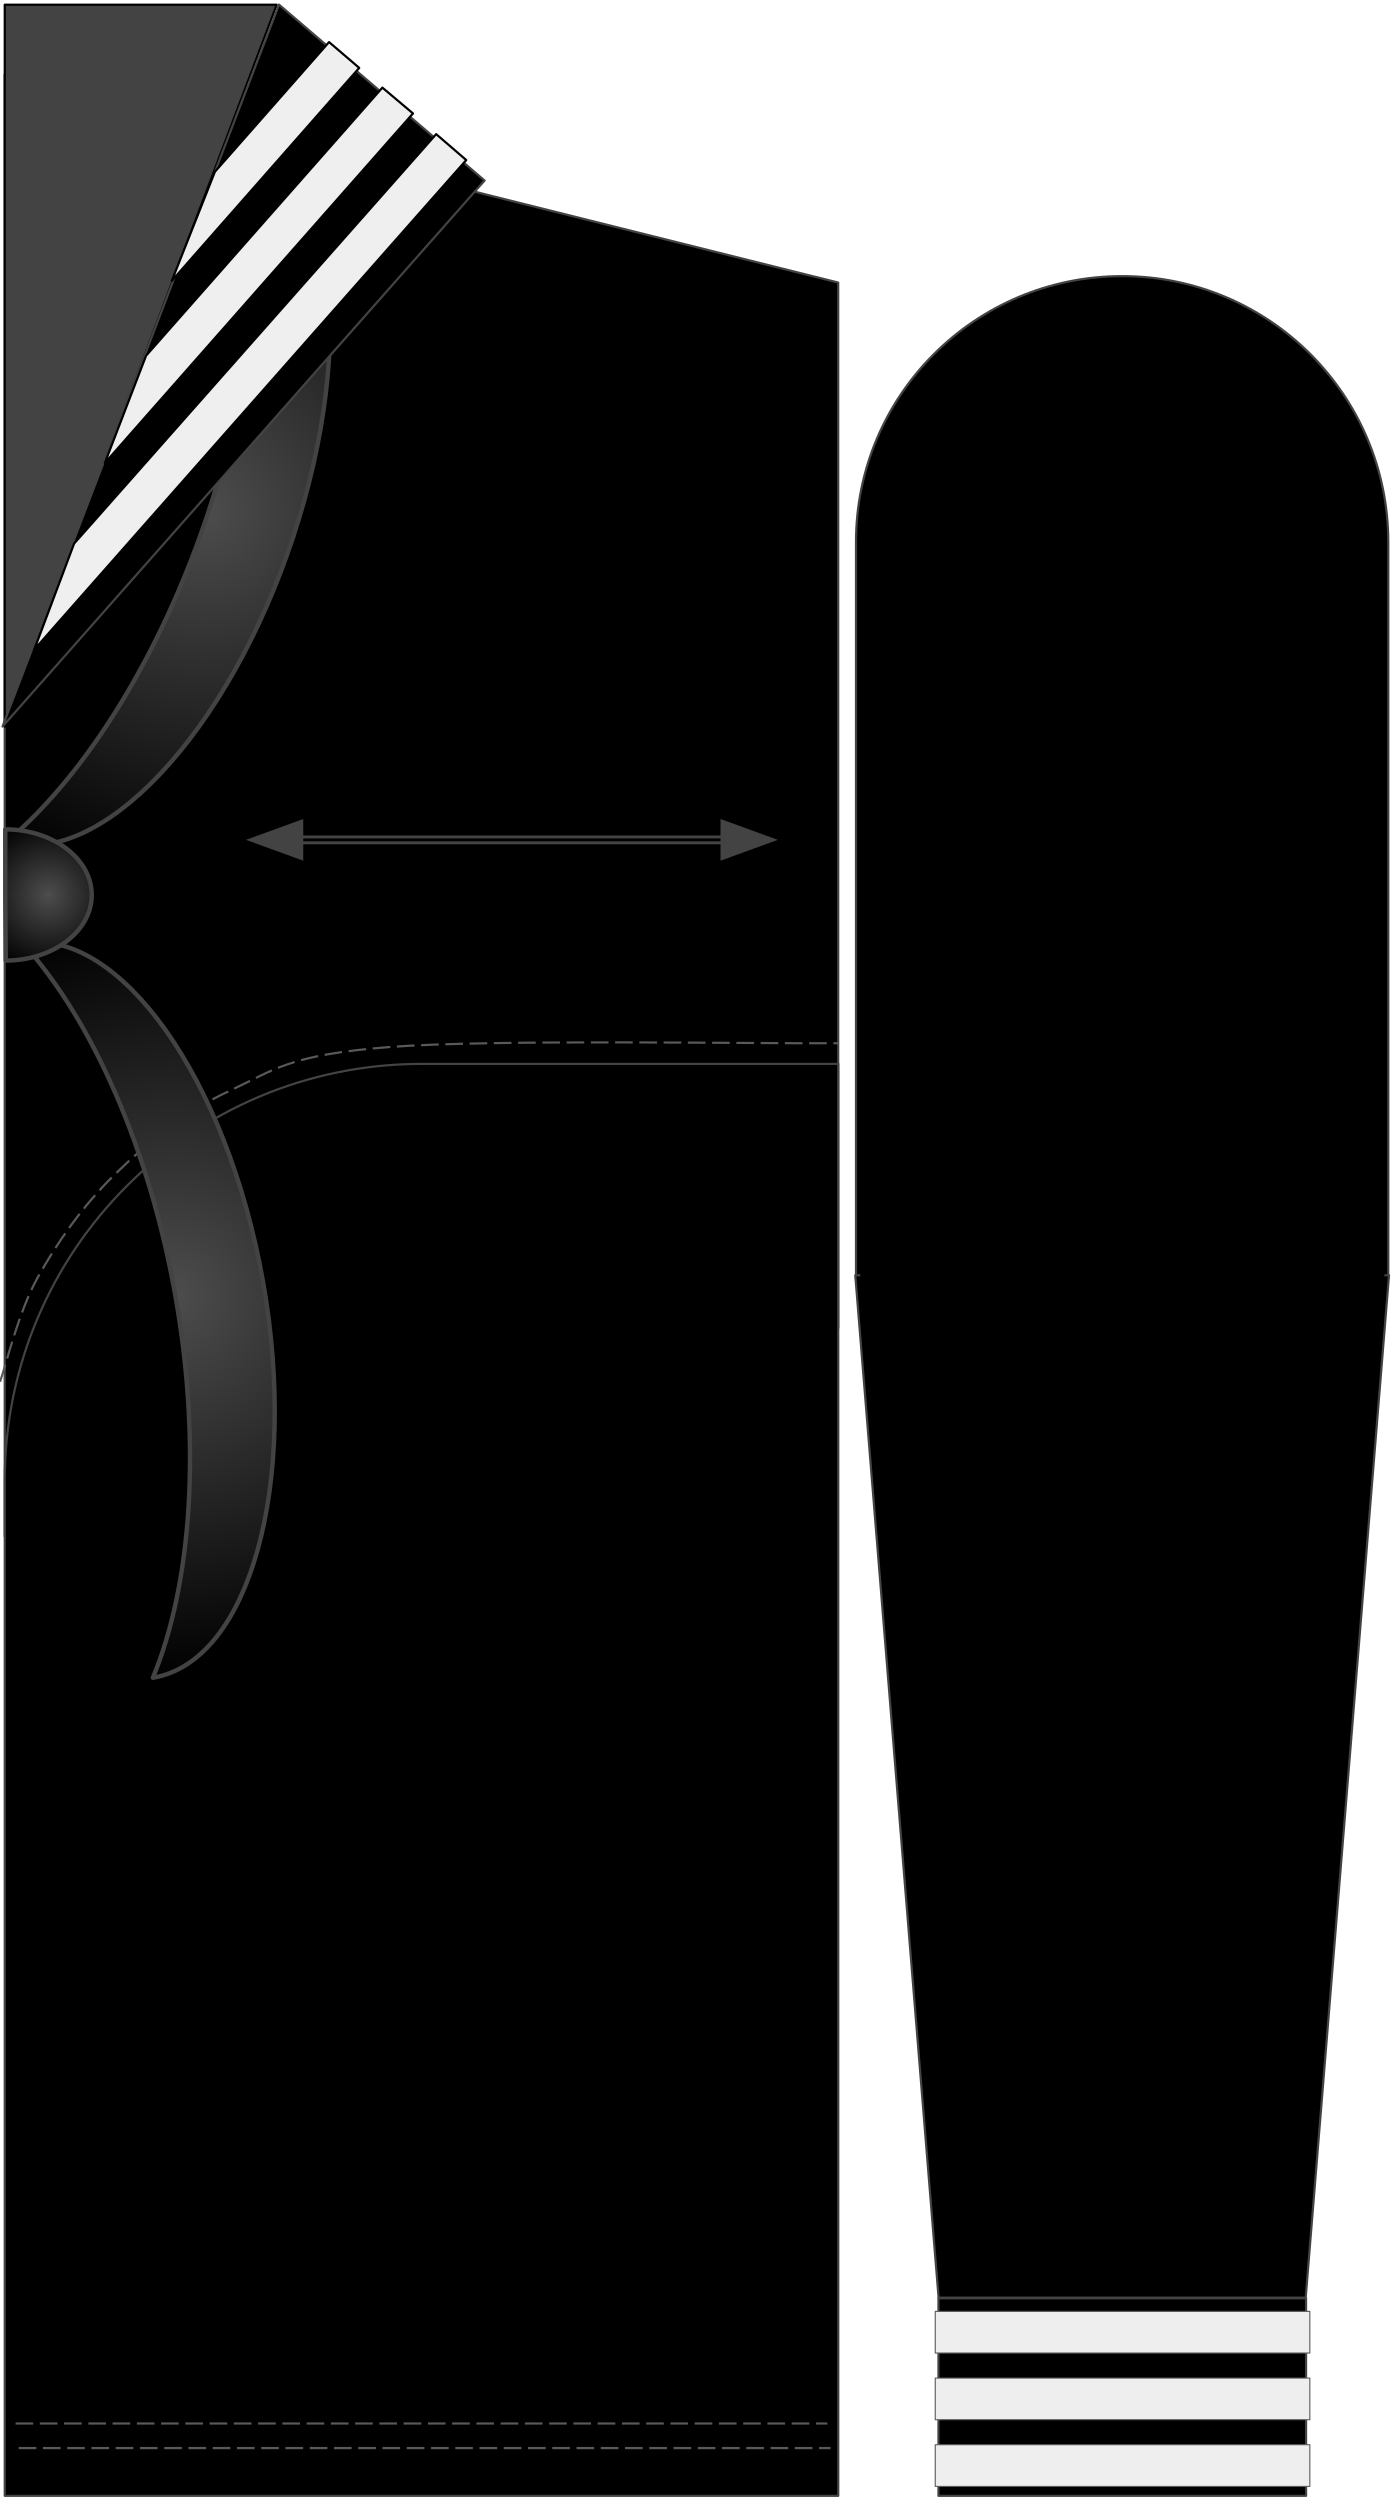
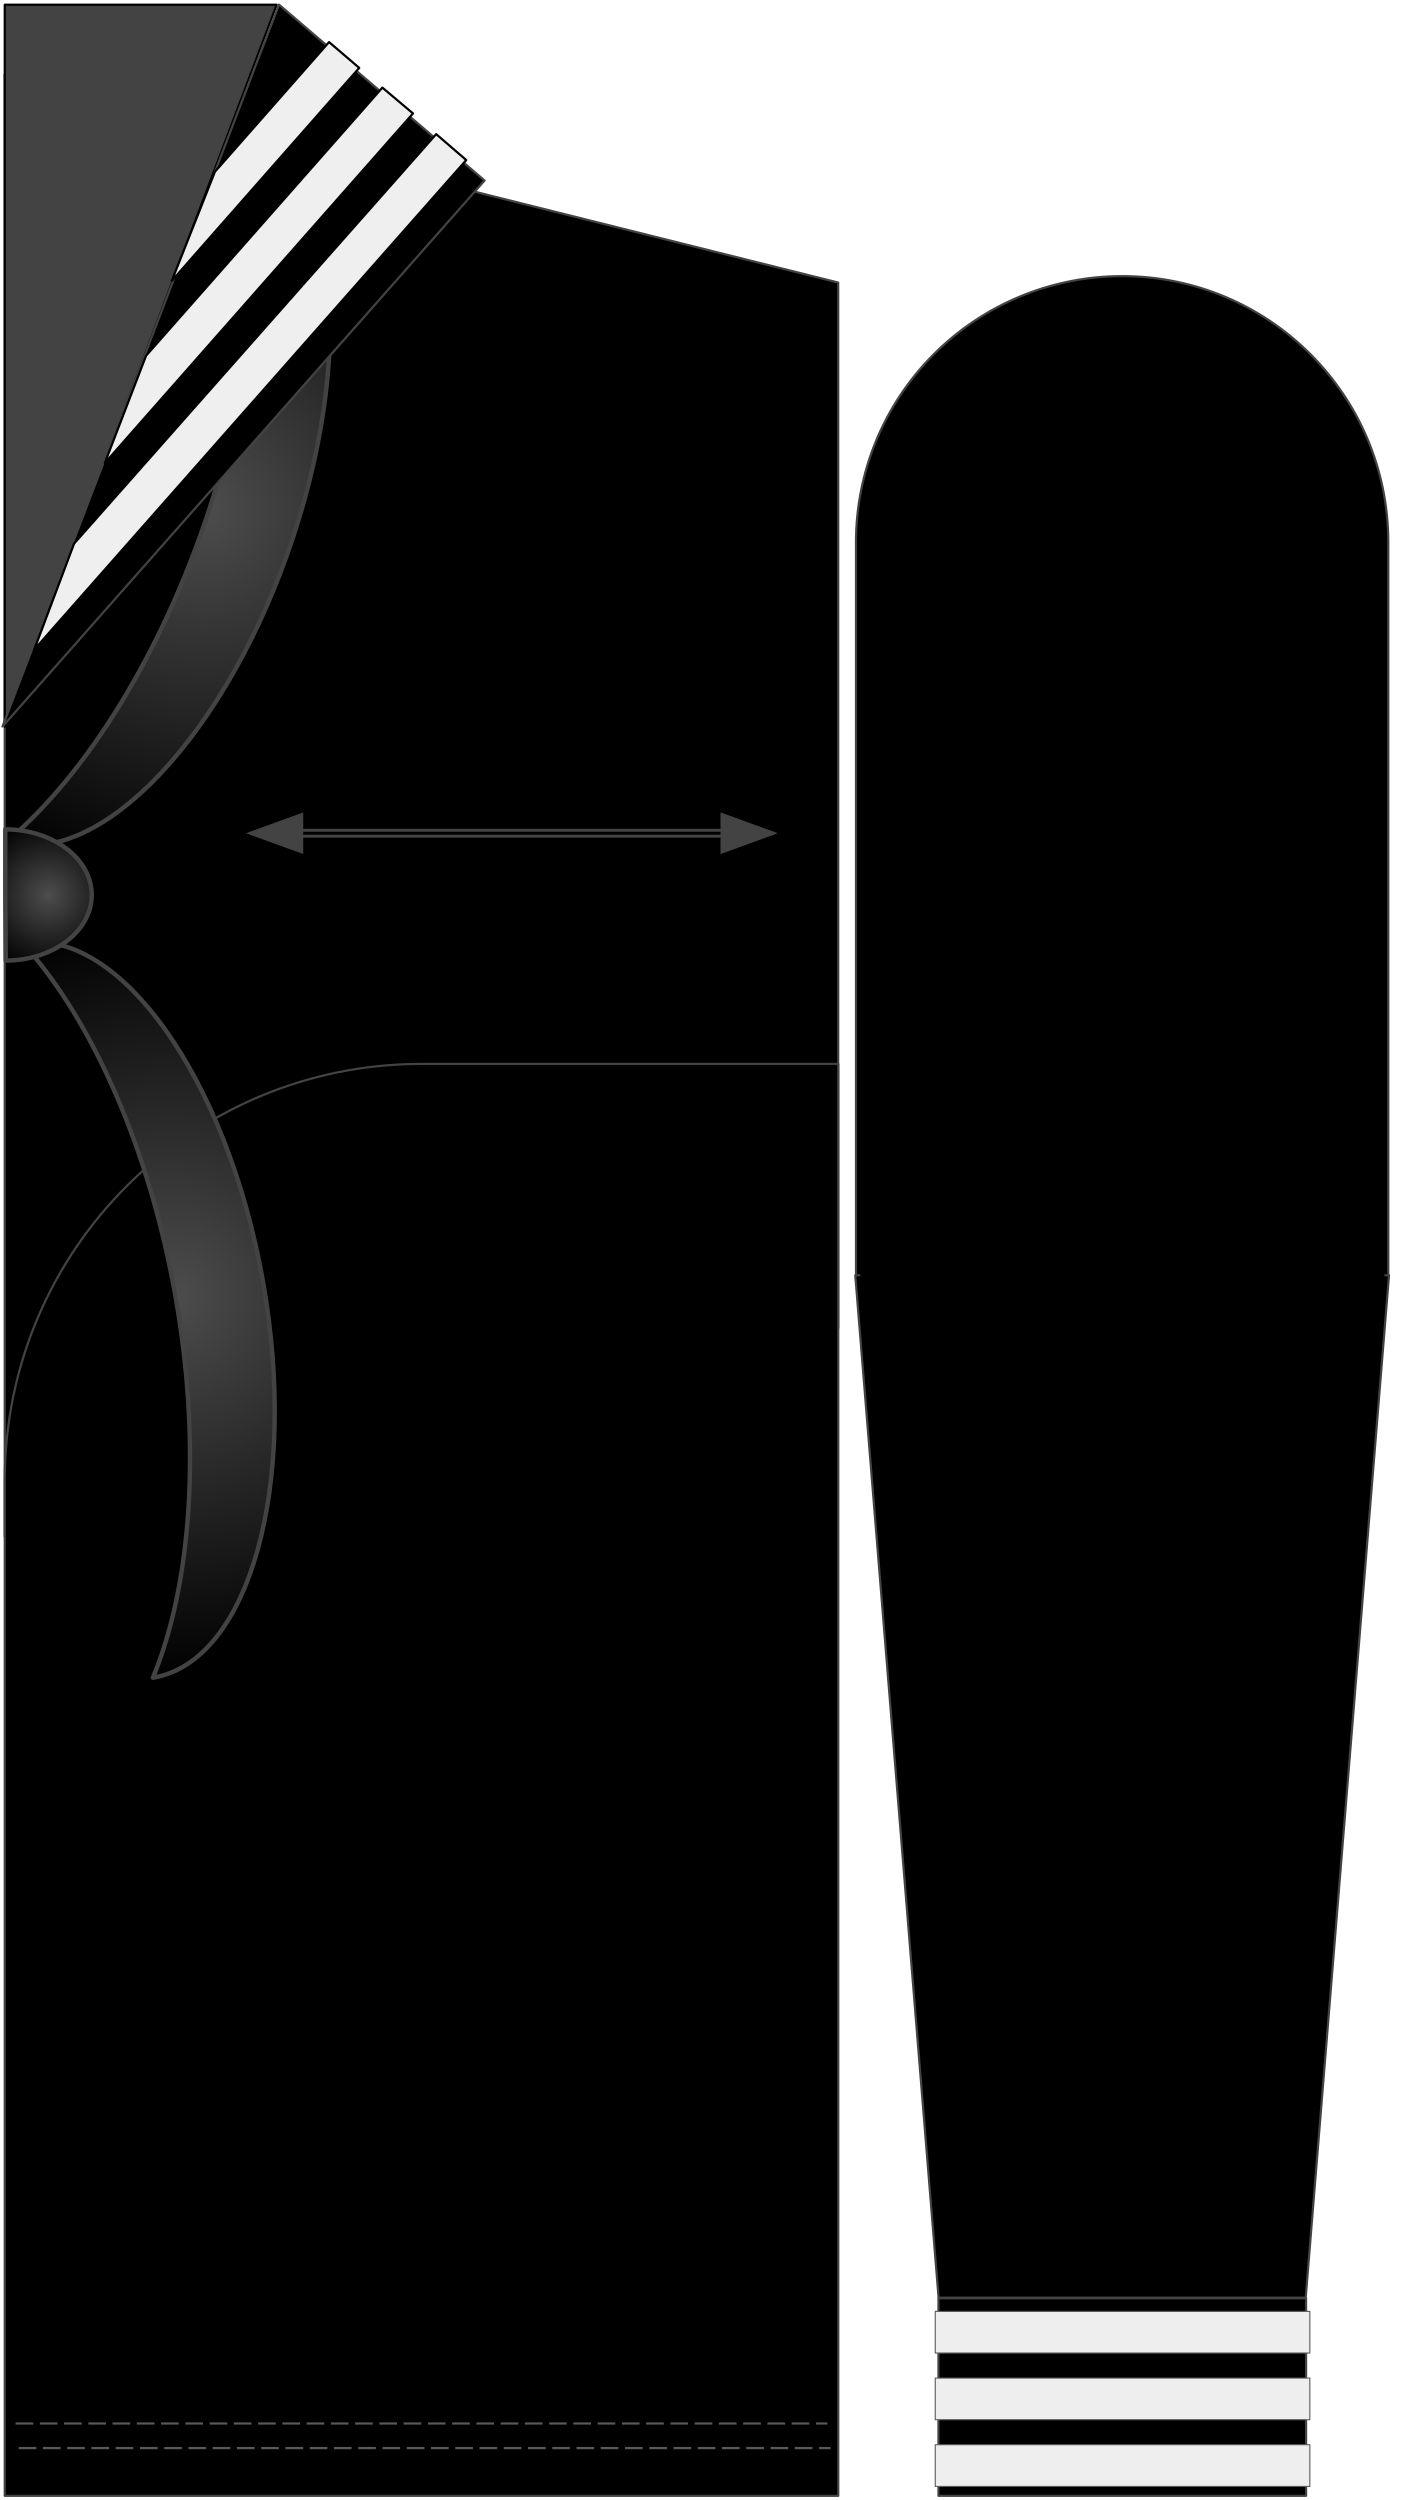
- <svg xmlns="http://www.w3.org/2000/svg" viewBox="0 0 1260.95 2267.717" fill="none" stroke-linecap="square" stroke-miterlimit="10">
-   <clipPath id="a">
-     <path d="M0 0h1285.04v2267.717H0z" />
+ <svg xmlns="http://www.w3.org/2000/svg" version="1.1" viewBox="0.0 0.0 1285.039 2267.717" fill="none" stroke="none" stroke-linecap="square" stroke-miterlimit="10">
+   <clipPath id="h61c32669db45a1c_7_5689.0">
+     <path d="m0 0l1285.039 0l0 2267.717l-1285.039 0l0 -2267.717z" clip-rule="nonzero" />
  </clipPath>
-   <g clip-path="url(#a)">
-     <path d="M0 0h1285.04v2267.717H0zm223.062 761.818H705.55" />
-     <path stroke="#434343" stroke-width=".667" stroke-linejoin="round" stroke-linecap="butt" d="M235.062 761.151H693.55m-458.488 1.334H693.55" />
-     <path fill="#434343" stroke="#434343" stroke-width="2" stroke-linecap="butt" d="m235.062 758.515-9.077 3.303 9.077 3.303zm458.488 6.606 9.076-3.303-9.076-3.303z" fill-rule="evenodd" />
-     <path fill="#000" d="m4.263 67.307 756.063 189.016v948.267L4.263 1393.606z" fill-rule="evenodd" />
-     <path stroke="#434343" stroke-width="2" stroke-linejoin="round" stroke-linecap="butt" d="m4.263 67.307 756.063 189.016v948.267L4.263 1393.606z" />
-     <path fill="#000" d="M382.34 965.057h378.032v1298.866H4.309v-920.835c0-208.781 169.25-378.032 378.031-378.032" fill-rule="evenodd" />
-     <path stroke="#434343" stroke-width="2" stroke-linejoin="round" stroke-linecap="butt" d="M382.34 965.057h378.032v1298.866H4.309v-920.835c0-208.781 169.25-378.032 378.031-378.032z" />
-     <path fill="#434343" d="M4.309 4.266v654.93L251.017 4.265z" fill-rule="evenodd" />
-     <path stroke="#000" stroke-width="2" stroke-linejoin="round" stroke-linecap="butt" d="M4.309 4.266v654.93L251.017 4.265z" />
+   <g clip-path="url(#h61c32669db45a1c_7_5689.0)">
+     <path fill="#000000" fill-opacity="0.0" d="m0 0l1285.039 0l0 2267.717l-1285.039 0z" fill-rule="evenodd" />
+     <path fill="#000000" fill-opacity="0.0" d="m223.062 761.818l482.488 0" fill-rule="evenodd" />
+     <path stroke="#434343" stroke-width="0.667" stroke-linejoin="round" stroke-linecap="butt" d="m235.062 761.151l458.488 0" fill-rule="nonzero" />
+     <path stroke="#434343" stroke-width="0.667" stroke-linejoin="round" stroke-linecap="butt" d="m235.062 762.485l458.488 0" fill-rule="nonzero" />
+     <path fill="#434343" stroke="#434343" stroke-width="2.0" stroke-linecap="butt" d="m235.062 758.514l-9.076 3.303l9.076 3.303z" fill-rule="evenodd" />
+     <path fill="#434343" stroke="#434343" stroke-width="2.0" stroke-linecap="butt" d="m693.55 765.121l9.076 -3.303l-9.076 -3.303z" fill-rule="evenodd" />
+     <path fill="#000000" d="m4.263 67.307l756.063 189.016l0 948.268l-756.063 189.016z" fill-rule="evenodd" />
+     <path stroke="#434343" stroke-width="2.0" stroke-linejoin="round" stroke-linecap="butt" d="m4.263 67.307l756.063 189.016l0 948.268l-756.063 189.016z" fill-rule="evenodd" />
+     <path fill="#000000" d="m382.34 965.057l378.031 0l0 0l0 1298.866l-756.063 0l0 -920.835c0 -208.781 169.25 -378.031 378.031 -378.031z" fill-rule="evenodd" />
+     <path stroke="#434343" stroke-width="2.0" stroke-linejoin="round" stroke-linecap="butt" d="m382.34 965.057l378.031 0l0 0l0 1298.866l-756.063 0l0 -920.835c0 -208.781 169.25 -378.031 378.031 -378.031z" fill-rule="evenodd" />
+     <path fill="#434343" d="m4.309 4.266l0 654.929l246.709 -654.929z" fill-rule="evenodd" />
+     <path stroke="#000000" stroke-width="2.0" stroke-linejoin="round" stroke-linecap="butt" d="m4.309 4.266l0 654.929l246.709 -654.929z" fill-rule="evenodd" />
    <defs>
-       <radialGradient id="b" gradientUnits="userSpaceOnUse" gradientTransform="rotate(196.811)scale(19.13144)" spreadMethod="pad" cx="-16.264" cy="-20.33" fx="-16.264" fy="-20.33" r="18.314">
-         <stop offset="0" stop-color="#4d4d4d" />
-         <stop offset="1" />
+       <radialGradient id="h61c32669db45a1c_7_5689.1" gradientUnits="userSpaceOnUse" gradientTransform="matrix(-18.3138 -5.533234 5.533234 -18.3138 0.0 0.0)" spreadMethod="pad" cx="-16.264" cy="-20.33" fx="-16.264" fy="-20.33" r="18.314">
+         <stop offset="0.0" stop-color="#4d4d4d" />
+         <stop offset="1.0" stop-color="#000000" />
      </radialGradient>
    </defs>
-     <path fill="url(#b)" d="M219.162 117.325c84.747 25.606 105.751 190.978 46.913 369.37C207.237 665.088 90.838 788.946 6.091 763.341c73.449-61.659 141.344-172.74 183.26-299.827s52.96-255.344 29.81-346.189" fill-rule="evenodd" />
-     <path stroke="#434343" stroke-width="4" stroke-linejoin="round" stroke-linecap="butt" d="M219.162 117.325c84.747 25.606 105.751 190.978 46.913 369.37C207.237 665.088 90.838 788.946 6.091 763.341c73.449-61.659 141.344-172.74 183.26-299.827s52.96-255.344 29.81-346.189z" />
-     <path fill="#000" d="M4.987 803.874c6.772.022 12.239 3.595 12.222 7.988s-5.512 7.949-12.284 7.949v-7.969z" fill-rule="evenodd" />
-     <path stroke="#434343" stroke-width="2" stroke-linejoin="round" stroke-linecap="butt" d="M4.987 803.874c6.772.022 12.239 3.595 12.222 7.988s-5.512 7.949-12.284 7.949v-7.969z" />
-     <path fill="#000" d="M439.556 163.751 2.287 659.01 253.088 4.2z" fill-rule="evenodd" />
-     <path stroke="#434343" stroke-width="2" stroke-linejoin="round" stroke-linecap="butt" d="M439.556 163.751 2.287 659.01 253.088 4.2z" />
-     <path fill="#efefef" d="M31.16 589.105 422.93 145.19l-27.295-23.516L67.222 493.067z" fill-rule="evenodd" />
-     <path stroke="#000" stroke-width="2" stroke-linejoin="round" stroke-linecap="butt" d="M31.16 589.105 422.93 145.19l-27.295-23.516L67.222 493.067z" />
-     <path fill="#efefef" d="m95.1 419.99 279.523-317.086-27.779-23.43L132.52 322.602z" fill-rule="evenodd" />
-     <path stroke="#000" stroke-width="2" stroke-linejoin="round" stroke-linecap="butt" d="m95.1 419.99 279.523-317.086-27.779-23.43L132.52 322.602z" />
-     <path fill="#efefef" d="M155.821 254.736 325.845 61.59l-27.378-23.418-103.506 117.614z" fill-rule="evenodd" />
-     <path stroke="#000" stroke-width="2" stroke-linejoin="round" stroke-linecap="butt" d="M155.821 254.736 325.845 61.59l-27.378-23.418-103.506 117.614z" />
-     <path d="M0 1253.39c5.65-15.678 16.574-62.756 33.898-94.068 17.323-31.312 41.044-65.528 70.042-93.806 28.997-28.278 62.398-56.567 103.942-75.86 41.544-19.295 53.202-32.678 145.32-39.904 92.118-7.225 339.49-2.874 407.389-3.448" />
-     <path stroke="#595959" stroke-width="2" stroke-linejoin="round" stroke-linecap="butt" stroke-dasharray="16.0,6.0" d="M0 1253.39c5.65-15.678 16.574-62.756 33.898-94.068 17.323-31.312 41.044-65.528 70.042-93.806 28.997-28.278 62.398-56.567 103.942-75.86 41.544-19.295 53.202-32.678 145.32-39.904 92.118-7.225 339.49-2.874 407.389-3.448" />
+     <path fill="url(#h61c32669db45a1c_7_5689.1)" d="m219.162 117.325c84.747 25.605 105.751 190.978 46.913 369.37c-58.838 178.392 -175.237 302.251 -259.984 276.646c73.449 -61.659 141.344 -172.74 183.26 -299.827c41.916 -127.086 52.961 -255.344 29.811 -346.189z" fill-rule="evenodd" />
+     <path stroke="#434343" stroke-width="4.0" stroke-linejoin="round" stroke-linecap="butt" d="m219.162 117.325c84.747 25.605 105.751 190.978 46.913 369.37c-58.838 178.392 -175.237 302.251 -259.984 276.646c73.449 -61.659 141.344 -172.74 183.26 -299.827c41.916 -127.086 52.961 -255.344 29.811 -346.189z" fill-rule="evenodd" />
+     <path fill="#000000" d="m4.987 803.874c6.772 0.022 12.239 3.595 12.222 7.988c-0.017 4.393 -5.512 7.948 -12.283 7.948l0 -7.969z" fill-rule="evenodd" />
+     <path stroke="#434343" stroke-width="2.0" stroke-linejoin="round" stroke-linecap="butt" d="m4.987 803.874c6.772 0.022 12.239 3.595 12.222 7.988c-0.017 4.393 -5.512 7.948 -12.283 7.948l0 -7.969z" fill-rule="evenodd" />
+     <path fill="#000000" d="m439.556 163.751l-437.269 495.258l250.801 -654.809z" fill-rule="evenodd" />
+     <path stroke="#434343" stroke-width="2.0" stroke-linejoin="round" stroke-linecap="butt" d="m439.556 163.751l-437.269 495.258l250.801 -654.809z" fill-rule="evenodd" />
+     <path fill="#efefef" d="m31.16 589.105l391.772 -443.915l-27.295 -23.516l-328.414 371.393z" fill-rule="evenodd" />
+     <path stroke="#000000" stroke-width="2.0" stroke-linejoin="round" stroke-linecap="butt" d="m31.16 589.105l391.772 -443.915l-27.295 -23.516l-328.414 371.393z" fill-rule="evenodd" />
+     <path fill="#efefef" d="m95.101 419.989l279.523 -317.085l-27.779 -23.43l-214.324 243.129z" fill-rule="evenodd" />
+     <path stroke="#000000" stroke-width="2.0" stroke-linejoin="round" stroke-linecap="butt" d="m95.101 419.989l279.523 -317.085l-27.779 -23.43l-214.324 243.129z" fill-rule="evenodd" />
+     <path fill="#efefef" d="m155.821 254.736l170.024 -193.146l-27.377 -23.418l-103.506 117.614z" fill-rule="evenodd" />
+     <path stroke="#000000" stroke-width="2.0" stroke-linejoin="round" stroke-linecap="butt" d="m155.821 254.736l170.024 -193.146l-27.377 -23.418l-103.506 117.614z" fill-rule="evenodd" />
    <defs>
-       <radialGradient id="c" gradientUnits="userSpaceOnUse" gradientTransform="rotate(-9.396)scale(-18.78822 18.78822)" spreadMethod="pad" cx="1.962" cy="63.11" fx="1.962" fy="63.11" r="18.536">
-         <stop offset="0" stop-color="#4d4d4d" />
-         <stop offset="1" />
+       <radialGradient id="h61c32669db45a1c_7_5689.2" gradientUnits="userSpaceOnUse" gradientTransform="matrix(-18.53615 3.067318 3.067318 18.53615 0.0 0.0)" spreadMethod="pad" cx="1.962" cy="63.11" fx="1.962" fy="63.11" r="18.536">
+         <stop offset="0.0" stop-color="#4d4d4d" />
+         <stop offset="1.0" stop-color="#000000" />
      </radialGradient>
    </defs>
-     <path fill="url(#c)" d="M138.666 1521.856c87.774-14.524 132.497-175.47 99.89-359.48C205.95 978.365 108.362 840.969 20.588 855.494c63.961 70.375 115.275 188.942 138.504 320.031 23.228 131.09 15.661 259.4-20.426 346.331" fill-rule="evenodd" />
-     <path stroke="#434343" stroke-width="4" stroke-linejoin="round" stroke-linecap="butt" d="M138.666 1521.856c87.774-14.524 132.497-175.47 99.89-359.48C205.95 978.365 108.362 840.969 20.588 855.494c63.961 70.375 115.275 188.942 138.504 320.031 23.228 131.09 15.661 259.4-20.426 346.331z" />
+     <path fill="url(#h61c32669db45a1c_7_5689.2)" d="m138.666 1521.856c87.774 -14.525 132.496 -175.469 99.89 -359.48c-32.607 -184.011 -130.194 -321.407 -217.969 -306.882c63.961 70.375 115.275 188.942 138.504 320.031c23.229 131.089 15.662 259.4 -20.425 346.331z" fill-rule="evenodd" />
+     <path stroke="#434343" stroke-width="4.0" stroke-linejoin="round" stroke-linecap="butt" d="m138.666 1521.856c87.774 -14.525 132.496 -175.469 99.89 -359.48c-32.607 -184.011 -130.194 -321.407 -217.969 -306.882c63.961 70.375 115.275 188.942 138.504 320.031c23.229 131.089 15.662 259.4 -20.425 346.331z" fill-rule="evenodd" />
    <defs>
-       <radialGradient id="d" gradientUnits="userSpaceOnUse" gradientTransform="scale(-8.44363 8.44363)" spreadMethod="pad" cx="-5.21" cy="96.148" fx="-5.21" fy="96.148" r="8.444">
-         <stop offset="0" stop-color="#4d4d4d" />
-         <stop offset="1" />
+       <radialGradient id="h61c32669db45a1c_7_5689.3" gradientUnits="userSpaceOnUse" gradientTransform="matrix(-8.443626 0.0 0.0 8.443626 0.0 0.0)" spreadMethod="pad" cx="-5.21" cy="96.148" fx="-5.21" fy="96.148" r="8.444">
+         <stop offset="0.0" stop-color="#4d4d4d" />
+         <stop offset="1.0" stop-color="#000000" />
      </radialGradient>
    </defs>
-     <path fill="url(#d)" d="M5.22 871.367c43.248-.193 78.137-26.894 78.01-59.702s-35.223-59.352-78.472-59.352v59.527z" fill-rule="evenodd" />
-     <path stroke="#434343" stroke-width="4" stroke-linejoin="round" stroke-linecap="butt" d="M5.22 871.367c43.248-.193 78.137-26.894 78.01-59.702s-35.223-59.352-78.472-59.352v59.527z" />
-     <path d="M16.95 2220.609h736.441" />
-     <path stroke="#595959" stroke-width="2" stroke-linejoin="round" stroke-linecap="butt" stroke-dasharray="16.0,6.0" d="M16.95 2220.609h736.441" />
-     <path d="M14.126 2198.328h736.441" />
-     <path stroke="#595959" stroke-width="2" stroke-linejoin="round" stroke-linecap="butt" stroke-dasharray="16.0,6.0" d="M14.126 2198.328h736.441" />
-     <path d="M223.062 761.818H705.55" />
-     <path stroke="#434343" stroke-width="2.667" stroke-linejoin="round" stroke-linecap="butt" d="M271.062 759.151H657.55m-386.488 5.334H657.55" />
-     <path fill="#434343" stroke="#434343" stroke-width="8" stroke-linecap="butt" d="m271.062 748.604-36.305 13.214 36.305 13.214zm386.488 26.428 36.305-13.214-36.305-13.214z" fill-rule="evenodd" />
-     <path fill="#000" d="M1017.871 250.483A241.417 241.417 0 0 0 776.454 491.9v667.937q0 .003.004.004l482.83-.004a.004.004 0 0 0 .005-.004l-.004-667.933c0-133.33-108.086-241.417-241.418-241.417" fill-rule="evenodd" />
-     <path stroke="#434343" stroke-width="2" stroke-linejoin="round" stroke-linecap="butt" d="M1017.871 250.483A241.417 241.417 0 0 0 776.454 491.9v667.937q0 .003.004.004l482.83-.004a.004.004 0 0 0 .005-.004l-.004-667.933c0-133.33-108.086-241.417-241.418-241.417z" />
-     <path fill="#000" d="m1259.95 1156.787-75.572 927.37H851.365l-75.572-927.37z" fill-rule="evenodd" />
-     <path stroke="#434343" stroke-width="2" stroke-linejoin="round" stroke-linecap="butt" d="m1259.95 1156.787-75.572 927.37H851.365l-75.572-927.37z" />
-     <path d="M780.366 1157.16H1255.8" />
-     <path stroke="#000" stroke-width="8" stroke-linejoin="round" stroke-linecap="butt" d="M780.366 1157.16H1255.8" />
-     <path fill="#000" d="M851.27 2084.738h333.45v179.18H851.27z" fill-rule="evenodd" />
-     <path stroke="#434343" stroke-width="2" stroke-linejoin="round" stroke-linecap="butt" d="M851.27 2084.738h333.45v179.18H851.27z" />
-     <path fill="#eee" d="M848.353 2096.612h339.78v37.795h-339.78z" fill-rule="evenodd" />
-     <path stroke="#595959" stroke-linejoin="round" stroke-linecap="butt" d="M848.353 2096.612h339.78v37.795h-339.78z" />
-     <path fill="#eee" d="M848.353 2157.102h339.78v37.796h-339.78z" fill-rule="evenodd" />
-     <path stroke="#595959" stroke-linejoin="round" stroke-linecap="butt" d="M848.353 2157.102h339.78v37.796h-339.78z" />
-     <path fill="#eee" d="M848.353 2217.593h339.78v37.795h-339.78z" fill-rule="evenodd" />
-     <path stroke="#595959" stroke-linejoin="round" stroke-linecap="butt" d="M848.353 2217.593h339.78v37.795h-339.78z" />
+     <path fill="url(#h61c32669db45a1c_7_5689.3)" d="m5.22 871.367c43.248 -0.193 78.138 -26.894 78.01 -59.702c-0.127 -32.808 -35.223 -59.352 -78.472 -59.352l0 59.528z" fill-rule="evenodd" />
+     <path stroke="#434343" stroke-width="4.0" stroke-linejoin="round" stroke-linecap="butt" d="m5.22 871.367c43.248 -0.193 78.138 -26.894 78.01 -59.702c-0.127 -32.808 -35.223 -59.352 -78.472 -59.352l0 59.528z" fill-rule="evenodd" />
+     <path fill="#000000" fill-opacity="0.0" d="m16.95 2220.609l736.441 0" fill-rule="evenodd" />
+     <path stroke="#595959" stroke-width="2.0" stroke-linejoin="round" stroke-linecap="butt" stroke-dasharray="16.0,6.0" d="m16.95 2220.609l736.441 0" fill-rule="evenodd" />
+     <path fill="#000000" fill-opacity="0.0" d="m14.126 2198.328l736.441 0" fill-rule="evenodd" />
+     <path stroke="#595959" stroke-width="2.0" stroke-linejoin="round" stroke-linecap="butt" stroke-dasharray="16.0,6.0" d="m14.126 2198.328l736.441 0" fill-rule="evenodd" />
+     <path fill="#000000" fill-opacity="0.0" d="m223.062 755.818l482.488 0" fill-rule="evenodd" />
+     <path stroke="#434343" stroke-width="2.667" stroke-linejoin="round" stroke-linecap="butt" d="m271.062 753.151l386.488 0" fill-rule="nonzero" />
+     <path stroke="#434343" stroke-width="2.667" stroke-linejoin="round" stroke-linecap="butt" d="m271.062 758.485l386.488 0" fill-rule="nonzero" />
+     <path fill="#434343" stroke="#434343" stroke-width="8.0" stroke-linecap="butt" d="m271.062 742.604l-36.305 13.214l36.305 13.214z" fill-rule="evenodd" />
+     <path fill="#434343" stroke="#434343" stroke-width="8.0" stroke-linecap="butt" d="m657.55 769.032l36.305 -13.214l-36.305 -13.214z" fill-rule="evenodd" />
+     <path fill="#000000" d="m1017.871 250.483l0 0c-64.028 0 -125.433 25.435 -170.708 70.71c-45.275 45.275 -70.71 106.68 -70.71 170.708l0 667.937c0 0.002 0.002 0.004 0.004 0.004l482.831 -0.004c0.002 0 0.004 -0.002 0.004 -0.004l-0.004 -667.933c0 -133.331 -108.086 -241.417 -241.417 -241.417z" fill-rule="evenodd" />
+     <path stroke="#434343" stroke-width="2.0" stroke-linejoin="round" stroke-linecap="butt" d="m1017.871 250.483l0 0c-64.028 0 -125.433 25.435 -170.708 70.71c-45.275 45.275 -70.71 106.68 -70.71 170.708l0 667.937c0 0.002 0.002 0.004 0.004 0.004l482.831 -0.004c0.002 0 0.004 -0.002 0.004 -0.004l-0.004 -667.933c0 -133.331 -108.086 -241.417 -241.417 -241.417z" fill-rule="evenodd" />
+     <path fill="#000000" d="m1259.95 1156.787l-75.572 927.37l-333.013 0l-75.572 -927.37z" fill-rule="evenodd" />
+     <path stroke="#434343" stroke-width="2.0" stroke-linejoin="round" stroke-linecap="butt" d="m1259.95 1156.787l-75.572 927.37l-333.013 0l-75.572 -927.37z" fill-rule="evenodd" />
+     <path fill="#000000" fill-opacity="0.0" d="m780.366 1157.16l475.433 0" fill-rule="evenodd" />
+     <path stroke="#000000" stroke-width="8.0" stroke-linejoin="round" stroke-linecap="butt" d="m780.366 1157.16l475.433 0" fill-rule="evenodd" />
+     <path fill="#000000" d="m851.27 2084.738l333.449 0l0 179.181l-333.449 0z" fill-rule="evenodd" />
+     <path stroke="#434343" stroke-width="2.0" stroke-linejoin="round" stroke-linecap="butt" d="m851.27 2084.738l333.449 0l0 179.181l-333.449 0z" fill-rule="evenodd" />
+     <path fill="#eeeeee" d="m848.353 2096.612l339.78 0l0 37.795l-339.78 0z" fill-rule="evenodd" />
+     <path stroke="#595959" stroke-width="1.0" stroke-linejoin="round" stroke-linecap="butt" d="m848.353 2096.612l339.78 0l0 37.795l-339.78 0z" fill-rule="evenodd" />
+     <path fill="#eeeeee" d="m848.353 2157.102l339.78 0l0 37.795l-339.78 0z" fill-rule="evenodd" />
+     <path stroke="#595959" stroke-width="1.0" stroke-linejoin="round" stroke-linecap="butt" d="m848.353 2157.102l339.78 0l0 37.795l-339.78 0z" fill-rule="evenodd" />
+     <path fill="#eeeeee" d="m848.353 2217.593l339.78 0l0 37.795l-339.78 0z" fill-rule="evenodd" />
+     <path stroke="#595959" stroke-width="1.0" stroke-linejoin="round" stroke-linecap="butt" d="m848.353 2217.593l339.78 0l0 37.795l-339.78 0z" fill-rule="evenodd" />
  </g>
</svg>
